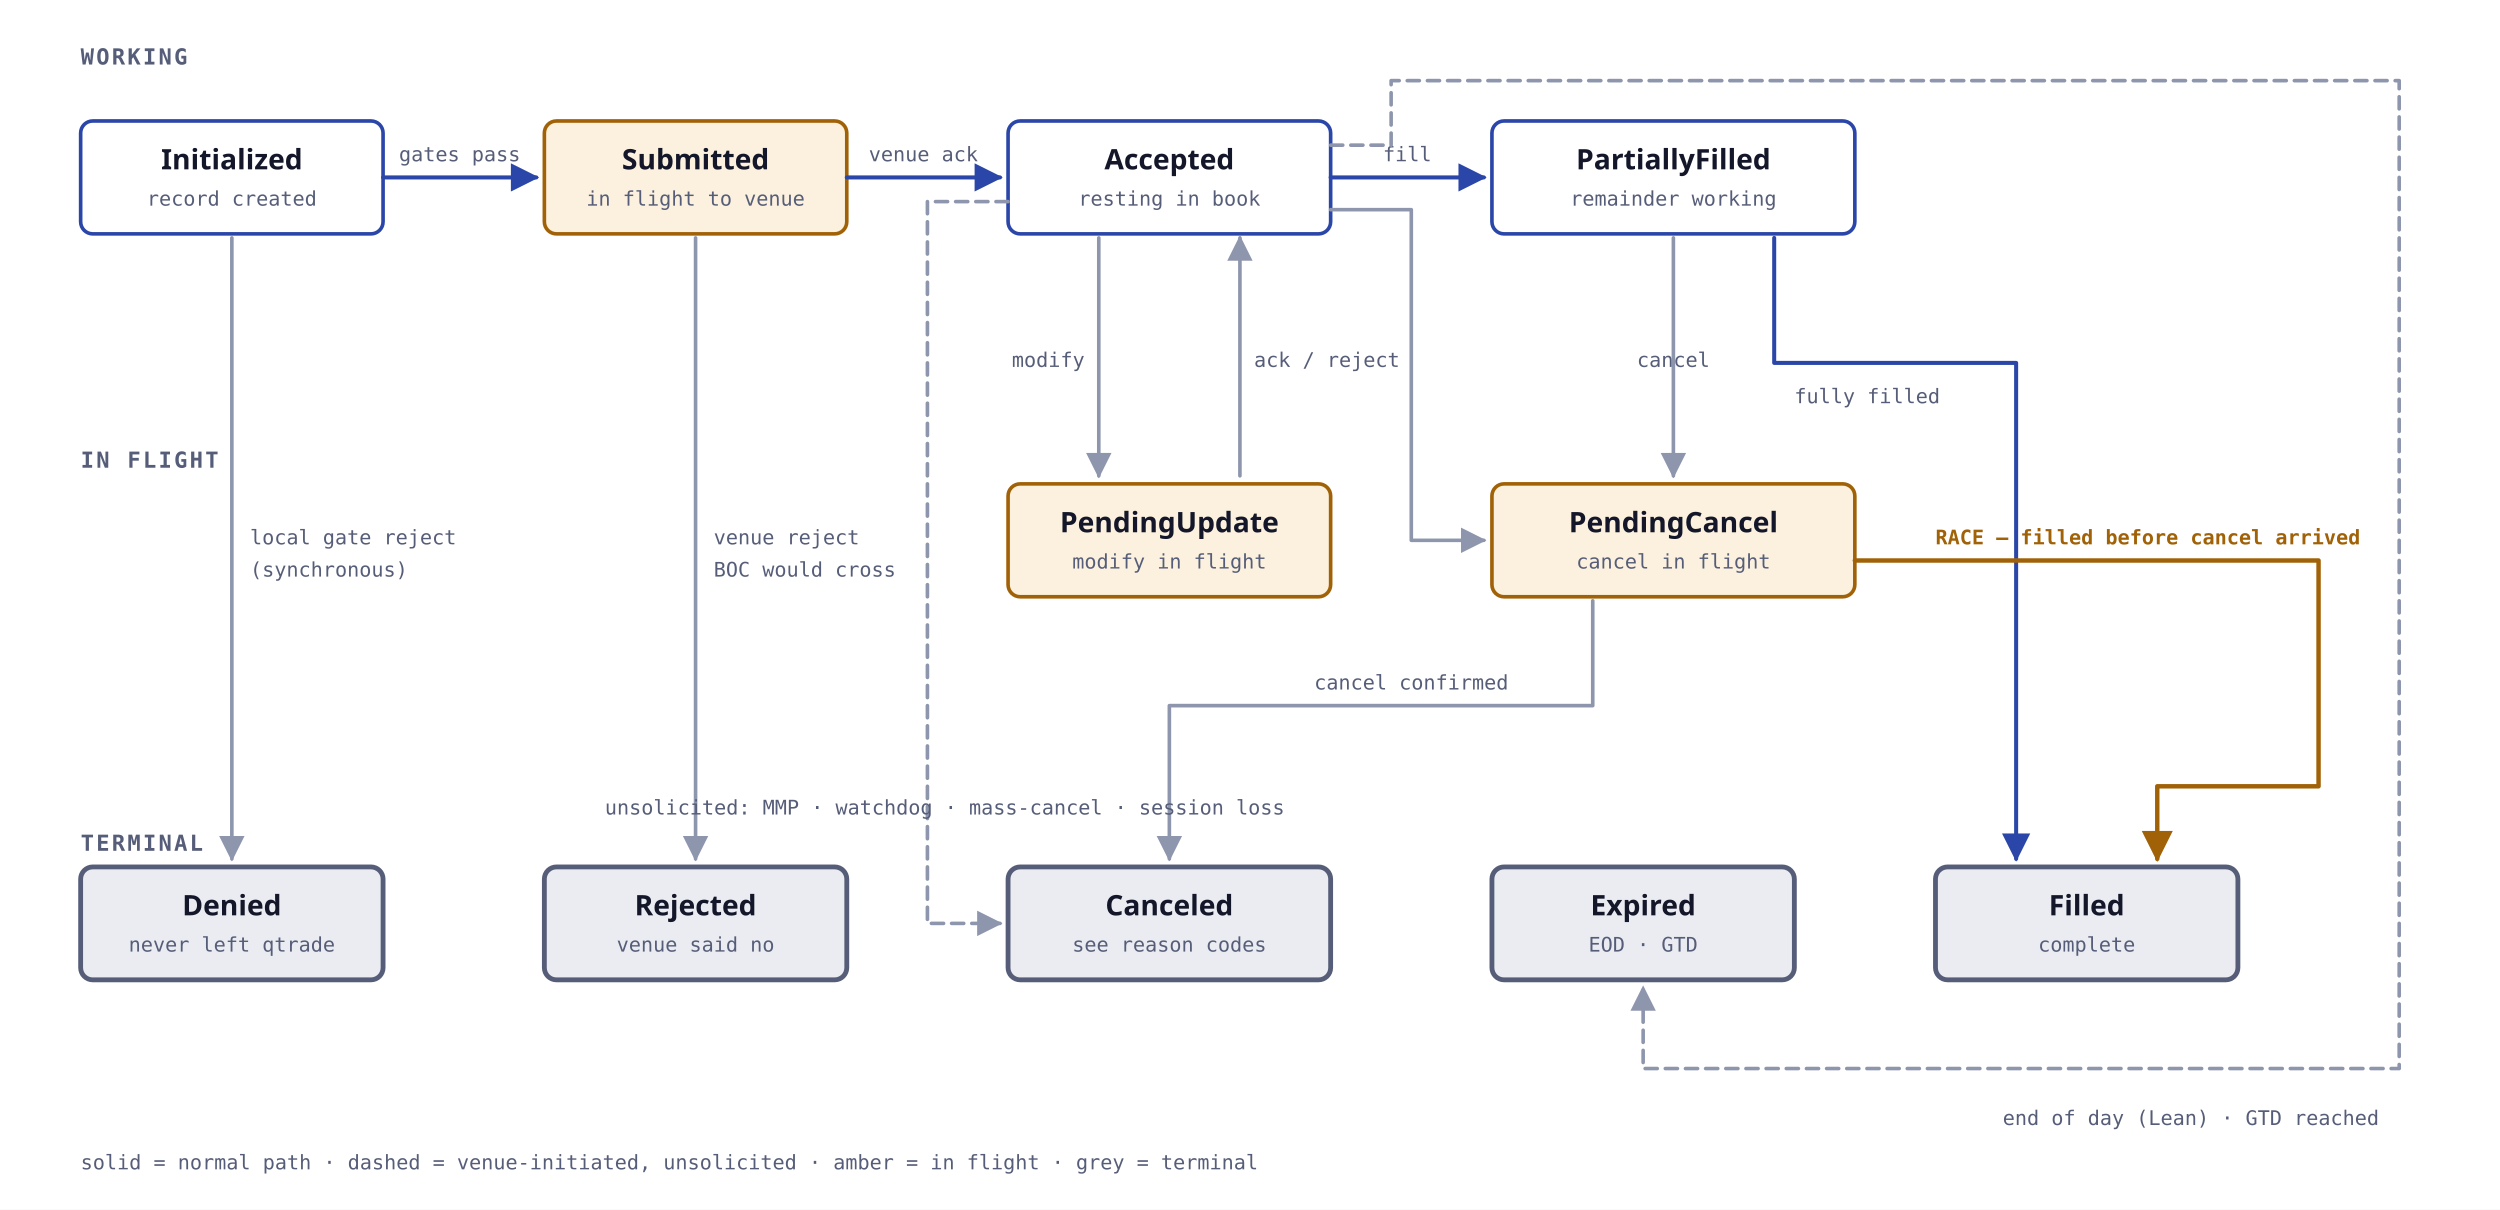
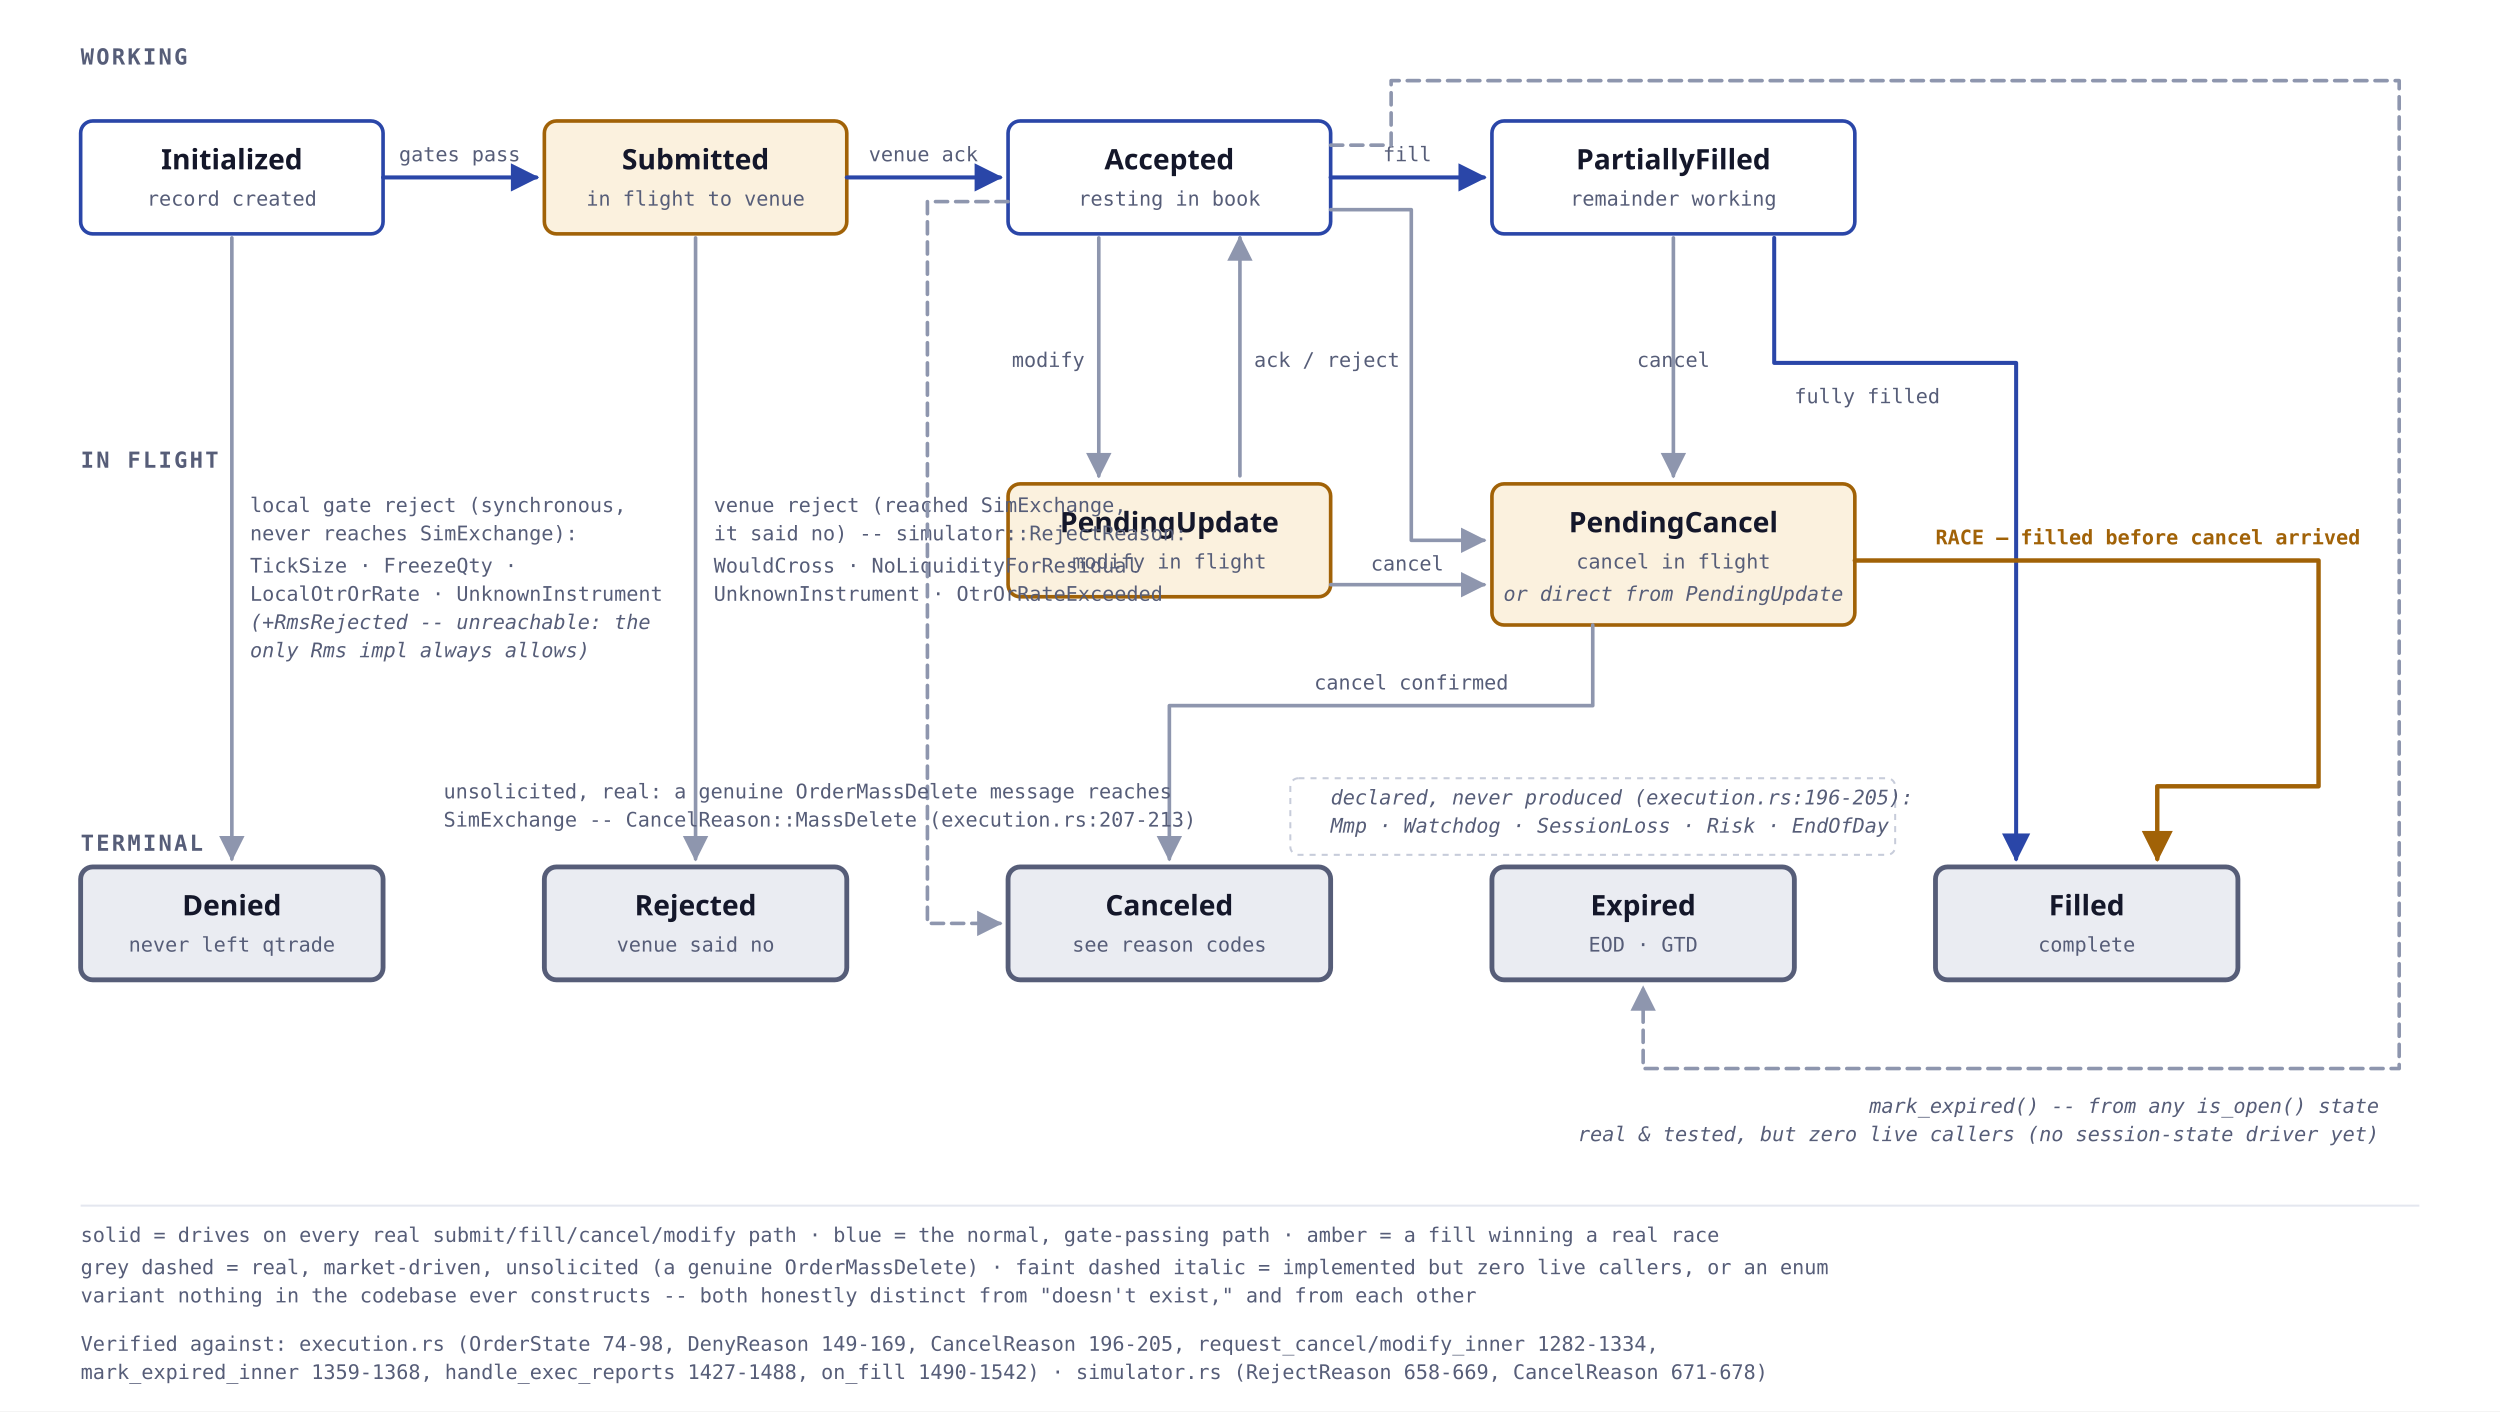
- <svg xmlns="http://www.w3.org/2000/svg" viewBox="0 0 1240 600" role="img" aria-label="Order state machine: Initialized transitions to Denied on local gate rejection or Submitted when gates pass; Submitted to Rejected or Accepted; Accepted to PartiallyFilled to Filled; Accepted and PartiallyFilled can enter PendingUpdate or PendingCancel; PendingCancel resolves to Canceled or, in a race, to Filled; Accepted can be cancelled unsolicited or expire.">
+ <svg xmlns="http://www.w3.org/2000/svg" viewBox="0 0 1240 700" role="img" aria-label="Order state machine, verified line-by-line against execution.rs and simulator.rs as of 2026-08-27: Initialized transitions to Denied on a local gate rejection (TickSize, FreezeQty, LocalOtrOrRate, UnknownInstrument -- RmsRejected is declared but unreachable while the only Rms impl always allows) or to Submitted when gates pass; Submitted resolves to Rejected (WouldCross, NoLiquidityForResidual, UnknownInstrument, or OtrOrRateExceeded) or Accepted; Accepted and PartiallyFilled can enter PendingUpdate, which can itself enter PendingCancel directly; PendingCancel resolves to Canceled or, in a real race the code explicitly guards, to Filled if a fill arrives first; a real OrderMassDelete message can cancel unsolicited, but Mmp, Watchdog, SessionLoss and Risk cancel reasons are declared in the enum with zero producing code anywhere; mark_expired is fully implemented but has no live caller in main.rs or any strategy today.">
  <style>
.bx{fill:#FFFFFF;stroke:#2A46A8;stroke-width:1.8}
.bxf{fill:#FBF1DE;stroke:#A16207;stroke-width:1.8}
.bxt{fill:#EAECF2;stroke:#565D78;stroke-width:2.4}
.ln{stroke:#8E96AE;stroke-width:1.8;fill:none;stroke-linejoin:round;stroke-linecap:round}
.lnc{stroke:#2A46A8;stroke-width:2;fill:none;stroke-linejoin:round;stroke-linecap:round}
.lnb{stroke:#A16207;stroke-width:2.2;fill:none;stroke-linejoin:round;stroke-linecap:round}
.dash{stroke-dasharray:6 4}
.t{font-family:'IBM Plex Sans',system-ui,sans-serif;font-size:14px;font-weight:600;fill:#14172A}
.s{font-family:'IBM Plex Mono',ui-monospace,monospace;font-size:10px;fill:#565D78}
.sb{font-family:'IBM Plex Mono',ui-monospace,monospace;font-size:10px;fill:#A16207;font-weight:600}
.z{font-family:'IBM Plex Mono',ui-monospace,monospace;font-size:11px;font-weight:600;letter-spacing:.1em;fill:#565D78}
.m{text-anchor:middle}.e{text-anchor:end}
</style>
  <defs>
    <marker id="a" viewBox="0 0 10 10" refX="9" refY="5" markerWidth="7" markerHeight="7" orient="auto-start-reverse">
      <path d="M0,0 L10,5 L0,10 z" fill="#8E96AE" />
    </marker>
    <marker id="ac" viewBox="0 0 10 10" refX="9" refY="5" markerWidth="7" markerHeight="7" orient="auto-start-reverse">
      <path d="M0,0 L10,5 L0,10 z" fill="#2A46A8" />
    </marker>
    <marker id="ab" viewBox="0 0 10 10" refX="9" refY="5" markerWidth="7" markerHeight="7" orient="auto-start-reverse">
      <path d="M0,0 L10,5 L0,10 z" fill="#A16207" />
    </marker>
  </defs>
-   <rect x="0" y="0" width="1240" height="600" fill="#FFFFFF" />
+   <rect x="0" y="0" width="1240" height="700" fill="#FFFFFF" />
  <text class="z" x="40" y="32">WORKING</text>
  <text class="z" x="40" y="232">IN FLIGHT</text>
  <text class="z" x="40" y="422">TERMINAL</text>
  <rect class="bx" x="40" y="60" width="150" height="56" rx="6" />
  <text class="t m" x="115" y="84">Initialized</text>
  <text class="s m" x="115" y="102">record created</text>
  <rect class="bxf" x="270" y="60" width="150" height="56" rx="6" />
  <text class="t m" x="345" y="84">Submitted</text>
  <text class="s m" x="345" y="102">in flight to venue</text>
  <rect class="bx" x="500" y="60" width="160" height="56" rx="6" />
  <text class="t m" x="580" y="84">Accepted</text>
  <text class="s m" x="580" y="102">resting in book</text>
  <rect class="bx" x="740" y="60" width="180" height="56" rx="6" />
  <text class="t m" x="830" y="84">PartiallyFilled</text>
  <text class="s m" x="830" y="102">remainder working</text>
  <rect class="bxf" x="500" y="240" width="160" height="56" rx="6" />
  <text class="t m" x="580" y="264">PendingUpdate</text>
  <text class="s m" x="580" y="282">modify in flight</text>
-   <rect class="bxf" x="740" y="240" width="180" height="56" rx="6" />
+   <rect class="bxf" x="740" y="240" width="180" height="70" rx="6" />
  <text class="t m" x="830" y="264">PendingCancel</text>
  <text class="s m" x="830" y="282">cancel in flight</text>
+   <text class="s m" x="830" y="298" font-style="italic" font-size="9">or direct from PendingUpdate</text>
  <rect class="bxt" x="40" y="430" width="150" height="56" rx="6" />
  <text class="t m" x="115" y="454">Denied</text>
  <text class="s m" x="115" y="472">never left qtrade</text>
  <rect class="bxt" x="270" y="430" width="150" height="56" rx="6" />
  <text class="t m" x="345" y="454">Rejected</text>
  <text class="s m" x="345" y="472">venue said no</text>
  <rect class="bxt" x="500" y="430" width="160" height="56" rx="6" />
  <text class="t m" x="580" y="454">Canceled</text>
  <text class="s m" x="580" y="472">see reason codes</text>
  <rect class="bxt" x="740" y="430" width="150" height="56" rx="6" />
  <text class="t m" x="815" y="454">Expired</text>
  <text class="s m" x="815" y="472">EOD · GTD</text>
  <rect class="bxt" x="960" y="430" width="150" height="56" rx="6" />
  <text class="t m" x="1035" y="454">Filled</text>
  <text class="s m" x="1035" y="472">complete</text>
  <line class="lnc" x1="190" y1="88" x2="266" y2="88" marker-end="url(#ac)" />
  <text class="s m" x="228" y="80">gates pass</text>
  <line class="ln" x1="115" y1="118" x2="115" y2="426" marker-end="url(#a)" />
-   <text class="s" x="124" y="270">local gate reject</text>
-   <text class="s" x="124" y="286">(synchronous)</text>
+   <text class="s" x="124" y="254">local gate reject (synchronous,</text>
+   <text class="s" x="124" y="268">never reaches SimExchange):</text>
+   <text class="s" x="124" y="284">TickSize · FreezeQty ·</text>
+   <text class="s" x="124" y="298">LocalOtrOrRate · UnknownInstrument</text>
+   <text class="s" x="124" y="312" font-style="italic">(+RmsRejected -- unreachable: the</text>
+   <text class="s" x="124" y="326" font-style="italic">only Rms impl always allows)</text>
  <line class="lnc" x1="420" y1="88" x2="496" y2="88" marker-end="url(#ac)" />
  <text class="s m" x="458" y="80">venue ack</text>
  <line class="ln" x1="345" y1="118" x2="345" y2="426" marker-end="url(#a)" />
-   <text class="s" x="354" y="270">venue reject</text>
-   <text class="s" x="354" y="286">BOC would cross</text>
+   <text class="s" x="354" y="254">venue reject (reached SimExchange,</text>
+   <text class="s" x="354" y="268">it said no) -- simulator::RejectReason:</text>
+   <text class="s" x="354" y="284">WouldCross · NoLiquidityForResidual</text>
+   <text class="s" x="354" y="298">UnknownInstrument · OtrOrRateExceeded</text>
  <line class="lnc" x1="660" y1="88" x2="736" y2="88" marker-end="url(#ac)" />
  <text class="s m" x="698" y="80">fill</text>
  <polyline class="lnc" points="880,118 880,180 1000,180 1000,426" marker-end="url(#ac)" />
  <text class="s" x="890" y="200">fully filled</text>
  <line class="ln" x1="545" y1="118" x2="545" y2="236" marker-end="url(#a)" />
  <text class="s e" x="538" y="182">modify</text>
  <line class="ln" x1="615" y1="236" x2="615" y2="118" marker-end="url(#a)" />
  <text class="s" x="622" y="182">ack / reject</text>
  <polyline class="ln" points="660,104 700,104 700,268 736,268" marker-end="url(#a)" />
  <line class="ln" x1="830" y1="118" x2="830" y2="236" marker-end="url(#a)" />
  <text class="s m" x="830" y="182">cancel</text>
-   <polyline class="ln" points="790,298 790,350 580,350 580,426" marker-end="url(#a)" />
+   <line class="ln" x1="660" y1="290" x2="736" y2="290" marker-end="url(#a)" />
+   <text class="s m" x="698" y="283">cancel</text>
+   <polyline class="ln" points="790,310 790,350 580,350 580,426" marker-end="url(#a)" />
  <text class="s m" x="700" y="342">cancel confirmed</text>
  <polyline class="lnb" points="920,278 1150,278 1150,390 1070,390 1070,426" marker-end="url(#ab)" />
  <text class="sb" x="960" y="270">RACE — filled before cancel arrived</text>
  <polyline class="ln dash" points="500,100 460,100 460,458 496,458" marker-end="url(#a)" />
-   <text class="s" x="300" y="404">unsolicited: MMP · watchdog · mass-cancel · session loss</text>
-   <polyline class="ln dash" points="660,72 690,72 690,40 1190,40 1190,530 815,530 815,490" marker-end="url(#a)" />
-   <text class="s e" x="1180" y="558">end of day (Lean) · GTD reached</text>
-   <text class="s" x="40" y="580">solid = normal path   ·   dashed = venue-initiated, unsolicited   ·   amber = in flight   ·   grey = terminal</text>
+   <text class="s" x="220" y="396">unsolicited, real: a genuine OrderMassDelete message reaches</text>
+   <text class="s" x="220" y="410">SimExchange -- CancelReason::MassDelete (execution.rs:207-213)</text>
+   <rect x="640" y="386" width="300" height="38" rx="4" fill="none" stroke="#C7CCDA" stroke-dasharray="3 3" />
+   <text class="s" x="660" y="399" font-style="italic" fill="#8B93A8">declared, never produced (execution.rs:196-205):</text>
+   <text class="s" x="660" y="413" font-style="italic" fill="#8B93A8">Mmp · Watchdog · SessionLoss · Risk · EndOfDay</text>
+   <polyline class="ln dash" points="660,72 690,72 690,40 1190,40 1190,530 815,530 815,490" marker-end="url(#a)" stroke="#B8BECE" />
+   <text class="s e" x="1180" y="552" fill="#8B93A8" font-style="italic">mark_expired() -- from any is_open() state</text>
+   <text class="s e" x="1180" y="566" fill="#8B93A8" font-style="italic">real &amp; tested, but zero live callers (no session-state driver yet)</text>
+   <line x1="40" y1="598" x2="1200" y2="598" stroke="#E4E7EF" stroke-width="1" />
+   <text class="s" x="40" y="616">solid = drives on every real submit/fill/cancel/modify path · blue = the normal, gate-passing path · amber = a fill winning a real race</text>
+   <text class="s" x="40" y="632">grey dashed = real, market-driven, unsolicited (a genuine OrderMassDelete) · faint dashed italic = implemented but zero live callers, or an enum</text>
+   <text class="s" x="40" y="646">variant nothing in the codebase ever constructs -- both honestly distinct from "doesn't exist," and from each other</text>
+   <text class="s" x="40" y="670" fill="#8B93A8">Verified against: execution.rs (OrderState 74-98, DenyReason 149-169, CancelReason 196-205, request_cancel/modify_inner 1282-1334,</text>
+   <text class="s" x="40" y="684" fill="#8B93A8">mark_expired_inner 1359-1368, handle_exec_reports 1427-1488, on_fill 1490-1542) · simulator.rs (RejectReason 658-669, CancelReason 671-678)</text>
</svg>
